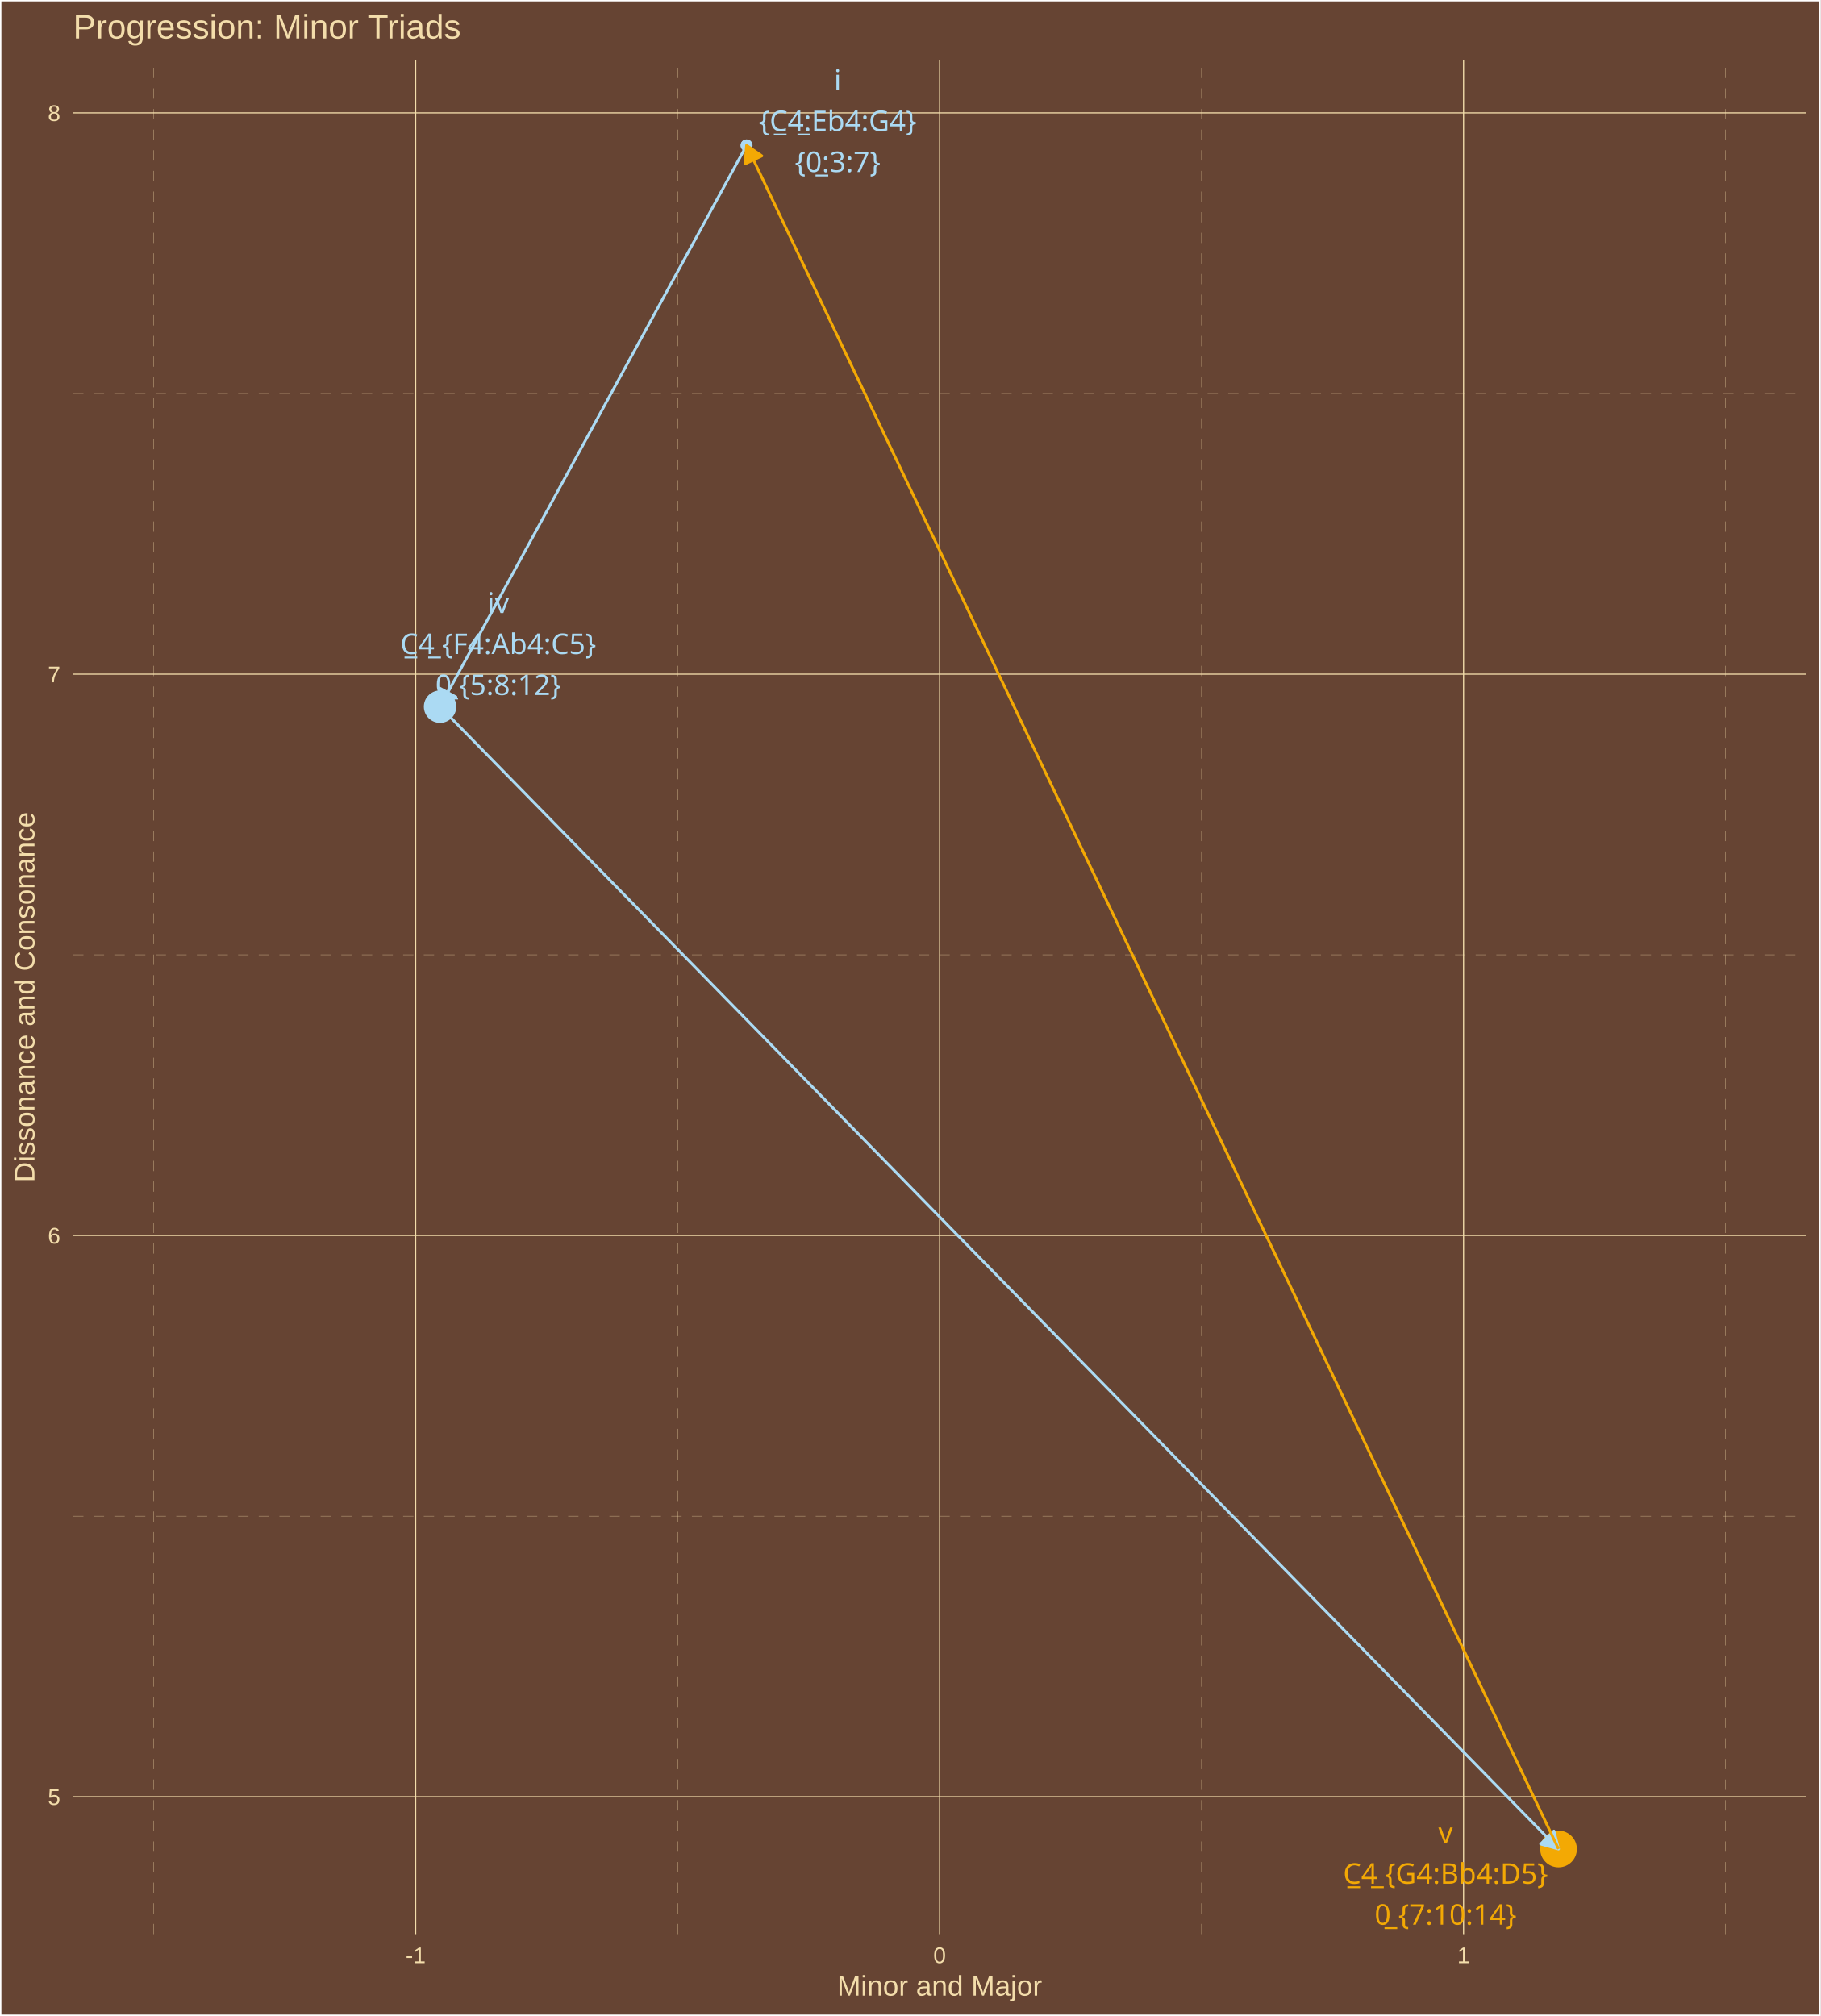
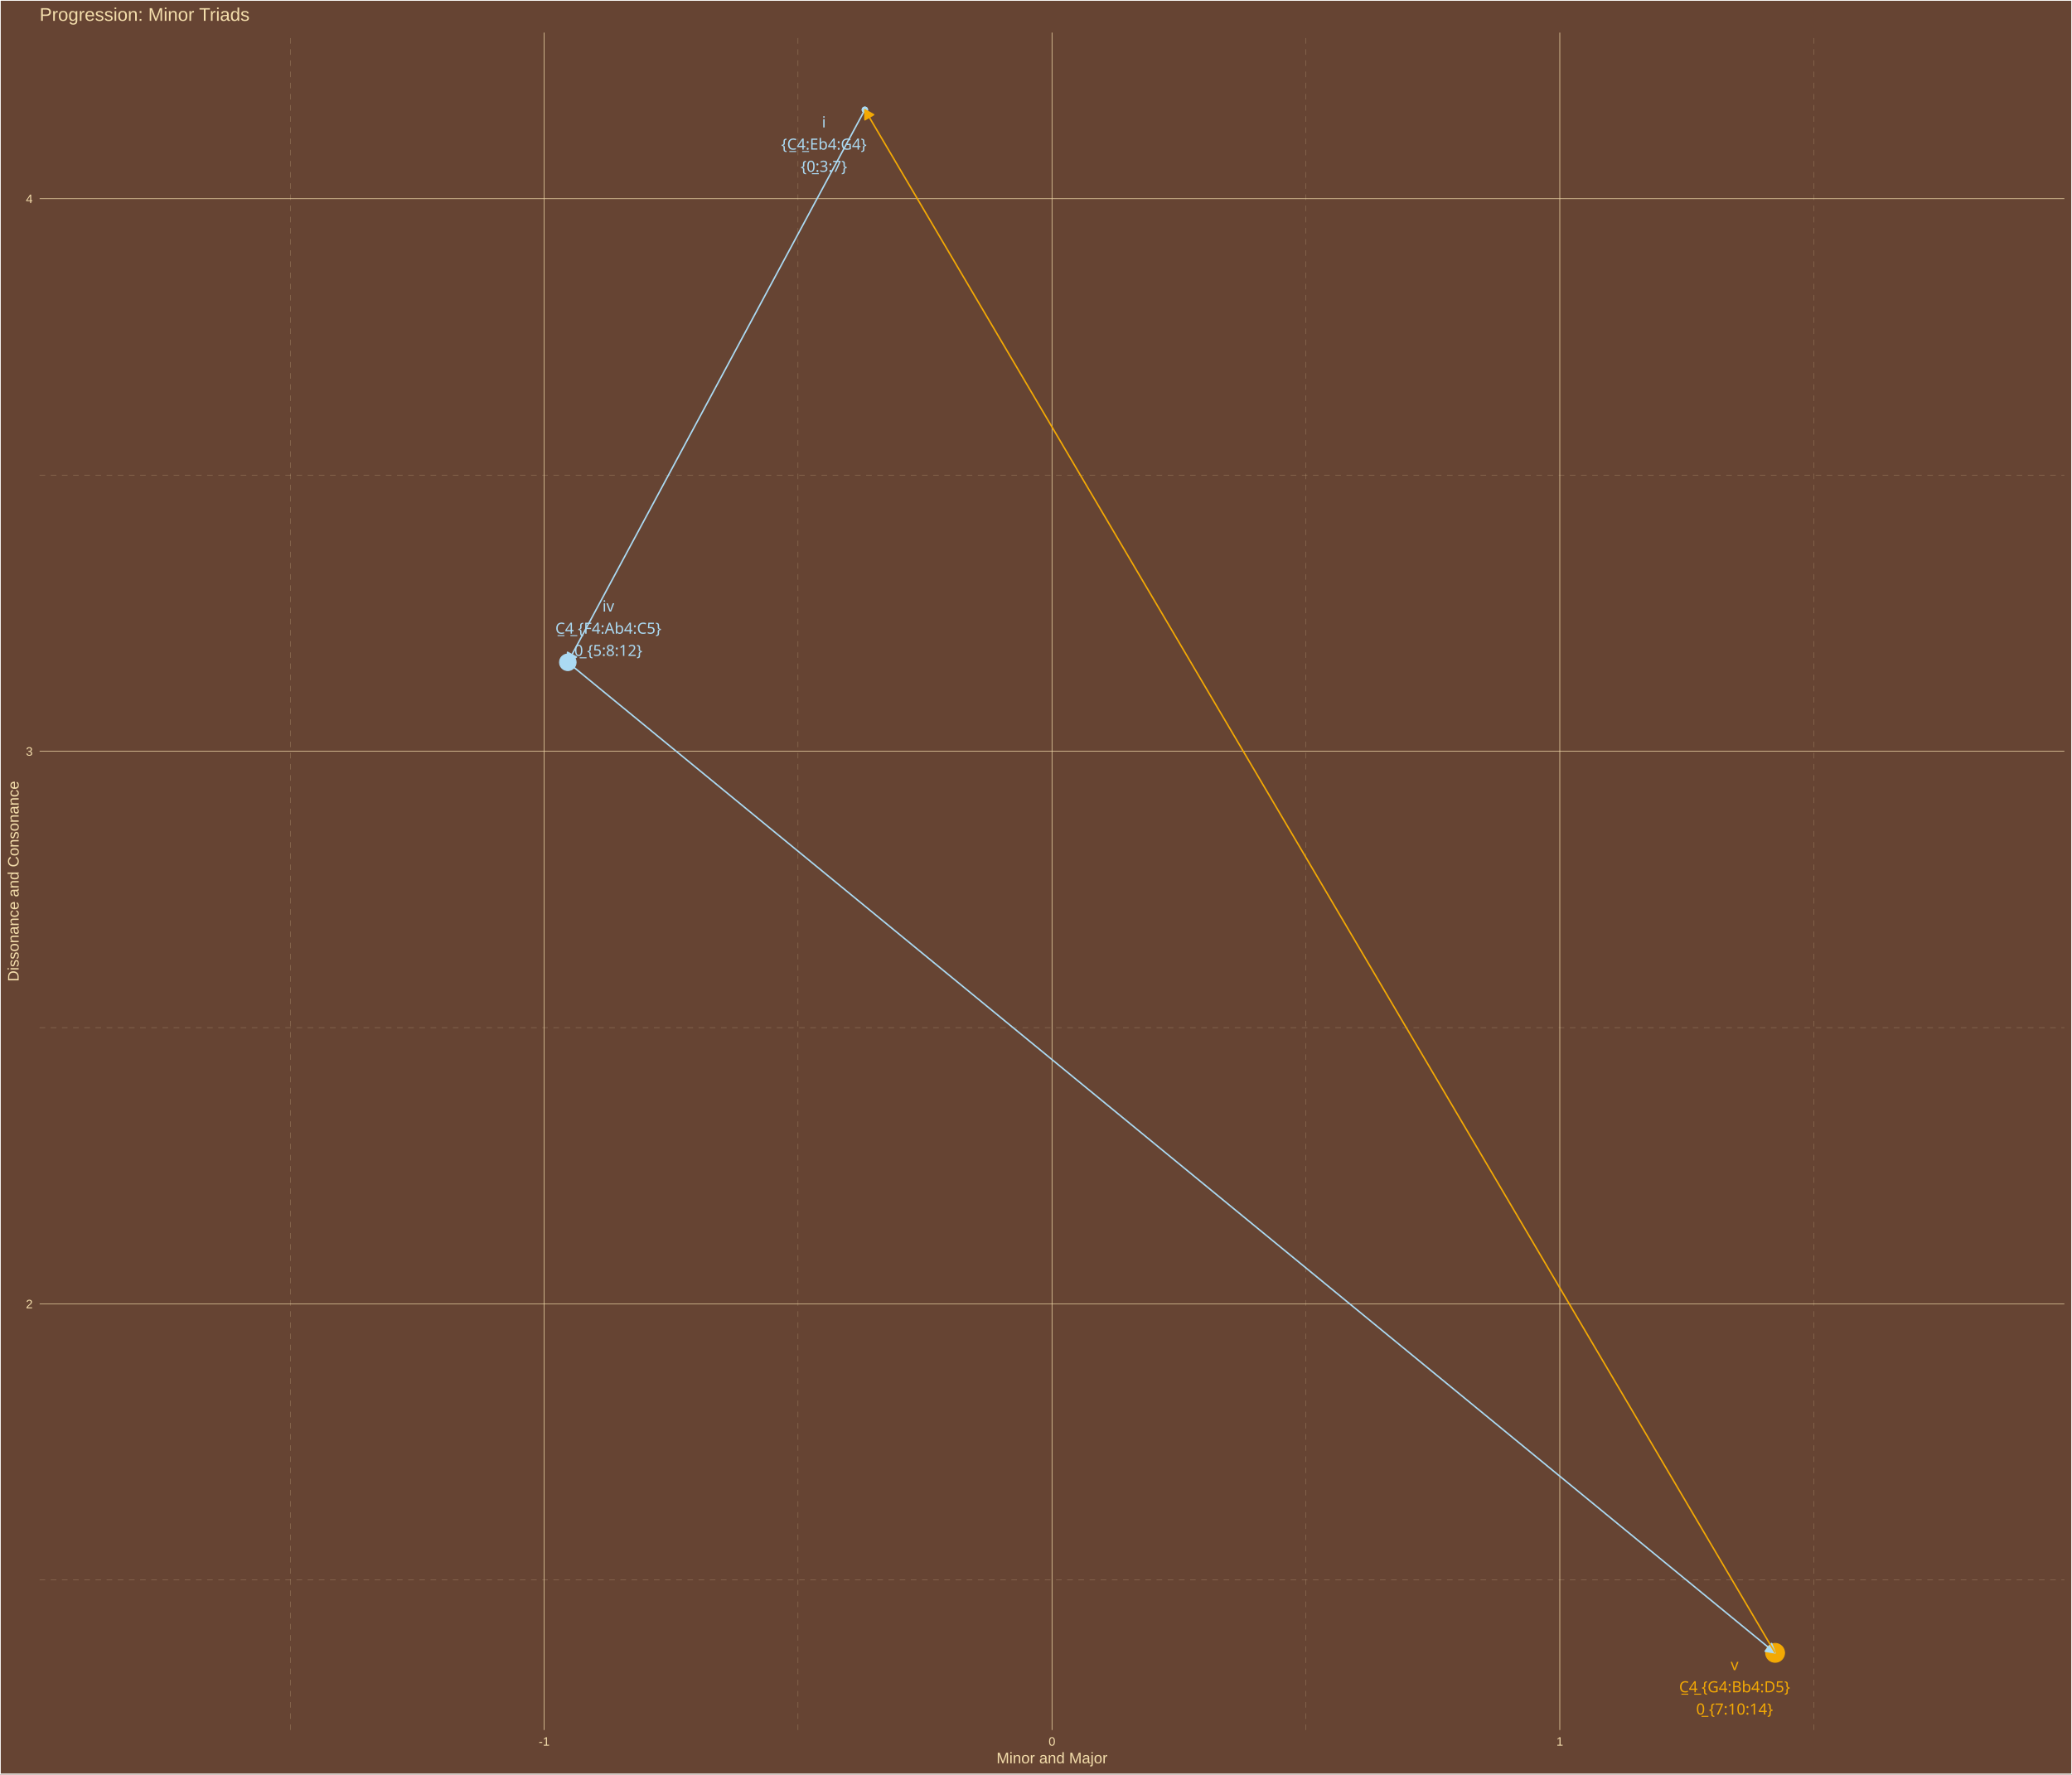
- <svg xmlns="http://www.w3.org/2000/svg" class="svglite" width="706.00pt" height="782.00pt" viewBox="0 0 706.00 782.00">
+ <svg xmlns="http://www.w3.org/2000/svg" class="svglite" width="1484.00pt" height="1271.00pt" viewBox="0 0 1484.00 1271.00">
  <defs>
    <style type="text/css">
    .svglite line, .svglite polyline, .svglite polygon, .svglite path, .svglite rect, .svglite circle {
      fill: none;
      stroke: #000000;
      stroke-linecap: round;
      stroke-linejoin: round;
      stroke-miterlimit: 10.00;
    }
    .svglite text {
      white-space: pre;
    }
  </style>
  </defs>
  <rect width="100%" height="100%" style="stroke: none; fill: #664433;" />
  <defs>
-     <clipPath id="cpMC4wMHw3MDYuMDB8MC4wMHw3ODIuMDA=">
-       <rect x="0.00" y="0.00" width="706.00" height="782.00" />
+     <clipPath id="cpMC4wMHwxNDg0LjAwfDAuMDB8MTI3MS4wMA==">
+       <rect x="0.00" y="0.00" width="1484.00" height="1271.00" />
    </clipPath>
  </defs>
-   <g clip-path="url(#cpMC4wMHw3MDYuMDB8MC4wMHw3ODIuMDA=)">
-     <rect x="0.00" y="0" width="706.00" height="782.00" style="stroke-width: 1.07; stroke: #FFFFFF; fill: #664433;" />
+   <g clip-path="url(#cpMC4wMHwxNDg0LjAwfDAuMDB8MTI3MS4wMA==)">
+     <rect x="0.00" y="0.00" width="1484.00" height="1271.00" style="stroke-width: 1.07; stroke: #FFFFFF; fill: #664433;" />
  </g>
  <defs>
-     <clipPath id="cpMjguMzd8NzAwLjUyfDIzLjM0fDc1MC4yNw==">
-       <rect x="28.37" y="23.34" width="672.15" height="726.93" />
+     <clipPath id="cpMjguMzd8MTQ3OC41MnwyMy4zNHwxMjM5LjI3">
+       <rect x="28.37" y="23.34" width="1450.15" height="1215.93" />
    </clipPath>
  </defs>
-   <g clip-path="url(#cpMjguMzd8NzAwLjUyfDIzLjM0fDc1MC4yNw==)">
-     <rect x="28.37" y="23.34" width="672.15" height="726.93" style="stroke-width: 1.07; stroke: none; fill: #664433;" />
-     <polyline points="28.37,588.09 700.52,588.09 " style="stroke-width: 0.11; stroke: #F3DDAB; stroke-dasharray: 4.00,4.00; stroke-linecap: butt;" />
-     <polyline points="28.37,370.36 700.52,370.36 " style="stroke-width: 0.11; stroke: #F3DDAB; stroke-dasharray: 4.00,4.00; stroke-linecap: butt;" />
-     <polyline points="28.37,152.63 700.52,152.63 " style="stroke-width: 0.11; stroke: #F3DDAB; stroke-dasharray: 4.00,4.00; stroke-linecap: butt;" />
-     <polyline points="59.63,750.27 59.63,23.34 " style="stroke-width: 0.11; stroke: #F3DDAB; stroke-dasharray: 4.00,4.00; stroke-linecap: butt;" />
-     <polyline points="262.84,750.27 262.84,23.34 " style="stroke-width: 0.11; stroke: #F3DDAB; stroke-dasharray: 4.00,4.00; stroke-linecap: butt;" />
-     <polyline points="466.05,750.27 466.05,23.34 " style="stroke-width: 0.11; stroke: #F3DDAB; stroke-dasharray: 4.00,4.00; stroke-linecap: butt;" />
-     <polyline points="669.27,750.27 669.27,23.34 " style="stroke-width: 0.11; stroke: #F3DDAB; stroke-dasharray: 4.00,4.00; stroke-linecap: butt;" />
-     <polyline points="28.37,696.95 700.52,696.95 " style="stroke-width: 0.43; stroke: #F3DDAB; stroke-linecap: butt;" />
-     <polyline points="28.37,479.22 700.52,479.22 " style="stroke-width: 0.43; stroke: #F3DDAB; stroke-linecap: butt;" />
-     <polyline points="28.37,261.50 700.52,261.50 " style="stroke-width: 0.43; stroke: #F3DDAB; stroke-linecap: butt;" />
-     <polyline points="28.37,43.77 700.52,43.77 " style="stroke-width: 0.43; stroke: #F3DDAB; stroke-linecap: butt;" />
-     <polyline points="161.23,750.27 161.23,23.34 " style="stroke-width: 0.43; stroke: #F3DDAB; stroke-linecap: butt;" />
-     <polyline points="364.45,750.27 364.45,23.34 " style="stroke-width: 0.43; stroke: #F3DDAB; stroke-linecap: butt;" />
-     <polyline points="567.66,750.27 567.66,23.34 " style="stroke-width: 0.43; stroke: #F3DDAB; stroke-linecap: butt;" />
-     <circle cx="289.57" cy="56.38" r="1.95" style="stroke-width: 0.71; stroke: #ABDAF3; fill: #ABDAF3;" />
-     <circle cx="170.69" cy="274.11" r="1.95" style="stroke-width: 0.71; stroke: #ABDAF3; fill: #ABDAF3;" />
-     <circle cx="604.50" cy="717.22" r="1.95" style="stroke-width: 0.71; stroke: #F3A904; fill: #F3A904;" />
-     <circle cx="289.57" cy="56.38" r="1.95" style="stroke-width: 0.71; stroke: #ABDAF3; fill: #ABDAF3;" />
-     <circle cx="289.57" cy="56.38" r="1.42" style="stroke-width: 0.71; stroke: #ABDAF3; fill: #ABDAF3;" />
-     <circle cx="170.69" cy="274.11" r="5.93" style="stroke-width: 0.71; stroke: #ABDAF3; fill: #ABDAF3;" />
-     <circle cx="604.50" cy="717.22" r="6.76" style="stroke-width: 0.71; stroke: #F3A904; fill: #F3A904;" />
-     <circle cx="289.57" cy="56.38" r="1.42" style="stroke-width: 0.71; stroke: #ABDAF3; fill: #ABDAF3;" />
-     <line x1="289.57" y1="56.38" x2="170.69" y2="274.11" style="stroke-width: 1.07; stroke: #ABDAF3; stroke-linecap: butt;" />
-     <polygon points="170.52,266.91 170.69,274.11 176.84,270.36 " style="stroke-width: 1.07; stroke: #ABDAF3; stroke-linecap: butt; fill: #ABDAF3;" />
-     <line x1="170.69" y1="274.11" x2="604.50" y2="717.22" style="stroke-width: 1.07; stroke: #ABDAF3; stroke-linecap: butt;" />
-     <polygon points="597.56,715.29 604.50,717.22 602.71,710.25 " style="stroke-width: 1.07; stroke: #ABDAF3; stroke-linecap: butt; fill: #ABDAF3;" />
-     <line x1="604.50" y1="717.22" x2="289.57" y2="56.38" style="stroke-width: 1.07; stroke: #F3A904; stroke-linecap: butt;" />
-     <polygon points="295.50,60.46 289.57,56.38 289.00,63.56 " style="stroke-width: 1.07; stroke: #F3A904; stroke-linecap: butt; fill: #F3A904;" />
-     <text x="324.90" y="34.92" text-anchor="middle" style="font-size: 11.04px;fill: #ABDAF3; font-family: &quot;Arial Unicode MS&quot;;" textLength="2.45px" lengthAdjust="spacingAndGlyphs">i</text>
-     <text x="324.90" y="50.82" text-anchor="middle" style="font-size: 11.04px;fill: #ABDAF3; font-family: &quot;Arial Unicode MS&quot;;" textLength="61.95px" lengthAdjust="spacingAndGlyphs">{C̲4̲:Eb4:G4}</text>
-     <text x="324.90" y="66.72" text-anchor="middle" style="font-size: 11.04px;fill: #ABDAF3; font-family: &quot;Arial Unicode MS&quot;;" textLength="31.91px" lengthAdjust="spacingAndGlyphs">{0̲:3:7}</text>
-     <text x="193.25" y="237.79" text-anchor="middle" style="font-size: 11.04px;fill: #ABDAF3; font-family: &quot;Arial Unicode MS&quot;;" textLength="7.96px" lengthAdjust="spacingAndGlyphs">iv</text>
-     <text x="193.25" y="253.69" text-anchor="middle" style="font-size: 11.04px;fill: #ABDAF3; font-family: &quot;Arial Unicode MS&quot;;" textLength="77.27px" lengthAdjust="spacingAndGlyphs">C̲4̲ {F4:Ab4:C5}</text>
-     <text x="193.25" y="269.59" text-anchor="middle" style="font-size: 11.04px;fill: #ABDAF3; font-family: &quot;Arial Unicode MS&quot;;" textLength="47.25px" lengthAdjust="spacingAndGlyphs">0̲ {5:8:12}</text>
-     <text x="560.69" y="714.79" text-anchor="middle" style="font-size: 11.04px;fill: #F3A904; font-family: &quot;Arial Unicode MS&quot;;" textLength="5.52px" lengthAdjust="spacingAndGlyphs">v</text>
-     <text x="560.69" y="730.68" text-anchor="middle" style="font-size: 11.04px;fill: #F3A904; font-family: &quot;Arial Unicode MS&quot;;" textLength="79.11px" lengthAdjust="spacingAndGlyphs">C̲4̲ {G4:Bb4:D5}</text>
-     <text x="560.69" y="746.58" text-anchor="middle" style="font-size: 11.04px;fill: #F3A904; font-family: &quot;Arial Unicode MS&quot;;" textLength="53.38px" lengthAdjust="spacingAndGlyphs">0̲ {7:10:14}</text>
+   <g clip-path="url(#cpMjguMzd8MTQ3OC41MnwyMy4zNHwxMjM5LjI3)">
+     <rect x="28.37" y="23.34" width="1450.15" height="1215.93" style="stroke-width: 1.07; stroke: none; fill: #664433;" />
+     <polyline points="28.37,1131.94 1478.52,1131.94 " style="stroke-width: 0.11; stroke: #F3DDAB; stroke-dasharray: 4.00,4.00; stroke-linecap: butt;" />
+     <polyline points="28.37,736.09 1478.52,736.09 " style="stroke-width: 0.11; stroke: #F3DDAB; stroke-dasharray: 4.00,4.00; stroke-linecap: butt;" />
+     <polyline points="28.37,340.24 1478.52,340.24 " style="stroke-width: 0.11; stroke: #F3DDAB; stroke-dasharray: 4.00,4.00; stroke-linecap: butt;" />
+     <polyline points="207.89,1239.27 207.89,23.34 " style="stroke-width: 0.11; stroke: #F3DDAB; stroke-dasharray: 4.00,4.00; stroke-linecap: butt;" />
+     <polyline points="571.60,1239.27 571.60,23.34 " style="stroke-width: 0.11; stroke: #F3DDAB; stroke-dasharray: 4.00,4.00; stroke-linecap: butt;" />
+     <polyline points="935.30,1239.27 935.30,23.34 " style="stroke-width: 0.11; stroke: #F3DDAB; stroke-dasharray: 4.00,4.00; stroke-linecap: butt;" />
+     <polyline points="1299.00,1239.27 1299.00,23.34 " style="stroke-width: 0.11; stroke: #F3DDAB; stroke-dasharray: 4.00,4.00; stroke-linecap: butt;" />
+     <polyline points="28.37,934.01 1478.52,934.01 " style="stroke-width: 0.43; stroke: #F3DDAB; stroke-linecap: butt;" />
+     <polyline points="28.37,538.17 1478.52,538.17 " style="stroke-width: 0.43; stroke: #F3DDAB; stroke-linecap: butt;" />
+     <polyline points="28.37,142.32 1478.52,142.32 " style="stroke-width: 0.43; stroke: #F3DDAB; stroke-linecap: butt;" />
+     <polyline points="389.74,1239.27 389.74,23.34 " style="stroke-width: 0.43; stroke: #F3DDAB; stroke-linecap: butt;" />
+     <polyline points="753.45,1239.27 753.45,23.34 " style="stroke-width: 0.43; stroke: #F3DDAB; stroke-linecap: butt;" />
+     <polyline points="1117.15,1239.27 1117.15,23.34 " style="stroke-width: 0.43; stroke: #F3DDAB; stroke-linecap: butt;" />
+     <circle cx="619.43" cy="78.61" r="1.95" style="stroke-width: 0.71; stroke: #ABDAF3; fill: #ABDAF3;" />
+     <circle cx="406.68" cy="474.45" r="1.95" style="stroke-width: 0.71; stroke: #ABDAF3; fill: #ABDAF3;" />
+     <circle cx="1271.36" cy="1184.00" r="1.95" style="stroke-width: 0.71; stroke: #F3A904; fill: #F3A904;" />
+     <circle cx="619.43" cy="78.61" r="1.95" style="stroke-width: 0.71; stroke: #ABDAF3; fill: #ABDAF3;" />
+     <circle cx="619.43" cy="78.61" r="1.42" style="stroke-width: 0.71; stroke: #ABDAF3; fill: #ABDAF3;" />
+     <circle cx="406.68" cy="474.45" r="5.93" style="stroke-width: 0.71; stroke: #ABDAF3; fill: #ABDAF3;" />
+     <circle cx="1271.36" cy="1184.00" r="6.76" style="stroke-width: 0.71; stroke: #F3A904; fill: #F3A904;" />
+     <circle cx="619.43" cy="78.61" r="1.42" style="stroke-width: 0.71; stroke: #ABDAF3; fill: #ABDAF3;" />
+     <line x1="619.43" y1="78.61" x2="406.68" y2="474.45" style="stroke-width: 1.07; stroke: #ABDAF3; stroke-linecap: butt;" />
+     <polygon points="406.46,467.25 406.68,474.45 412.80,470.66 " style="stroke-width: 1.07; stroke: #ABDAF3; stroke-linecap: butt; fill: #ABDAF3;" />
+     <line x1="406.68" y1="474.45" x2="1271.36" y2="1184.00" style="stroke-width: 1.07; stroke: #ABDAF3; stroke-linecap: butt;" />
+     <polygon points="1264.25,1182.82 1271.36,1184.00 1268.82,1177.26 " style="stroke-width: 1.07; stroke: #ABDAF3; stroke-linecap: butt; fill: #ABDAF3;" />
+     <line x1="1271.36" y1="1184.00" x2="619.43" y2="78.61" style="stroke-width: 1.07; stroke: #F3A904; stroke-linecap: butt;" />
+     <polygon points="625.70,82.15 619.43,78.61 619.49,85.80 " style="stroke-width: 1.07; stroke: #F3A904; stroke-linecap: butt; fill: #F3A904;" />
+     <text x="590.10" y="91.29" text-anchor="middle" style="font-size: 11.04px;fill: #ABDAF3; font-family: &quot;Arial Unicode MS&quot;;" textLength="2.45px" lengthAdjust="spacingAndGlyphs">i</text>
+     <text x="590.10" y="107.18" text-anchor="middle" style="font-size: 11.04px;fill: #ABDAF3; font-family: &quot;Arial Unicode MS&quot;;" textLength="61.95px" lengthAdjust="spacingAndGlyphs">{C̲4̲:Eb4:G4}</text>
+     <text x="590.10" y="123.08" text-anchor="middle" style="font-size: 11.04px;fill: #ABDAF3; font-family: &quot;Arial Unicode MS&quot;;" textLength="31.91px" lengthAdjust="spacingAndGlyphs">{0̲:3:7}</text>
+     <text x="435.69" y="438.06" text-anchor="middle" style="font-size: 11.04px;fill: #ABDAF3; font-family: &quot;Arial Unicode MS&quot;;" textLength="7.96px" lengthAdjust="spacingAndGlyphs">iv</text>
+     <text x="435.69" y="453.96" text-anchor="middle" style="font-size: 11.04px;fill: #ABDAF3; font-family: &quot;Arial Unicode MS&quot;;" textLength="77.27px" lengthAdjust="spacingAndGlyphs">C̲4̲ {F4:Ab4:C5}</text>
+     <text x="435.69" y="469.86" text-anchor="middle" style="font-size: 11.04px;fill: #ABDAF3; font-family: &quot;Arial Unicode MS&quot;;" textLength="47.25px" lengthAdjust="spacingAndGlyphs">0̲ {5:8:12}</text>
+     <text x="1242.34" y="1196.37" text-anchor="middle" style="font-size: 11.04px;fill: #F3A904; font-family: &quot;Arial Unicode MS&quot;;" textLength="5.52px" lengthAdjust="spacingAndGlyphs">v</text>
+     <text x="1242.34" y="1212.26" text-anchor="middle" style="font-size: 11.04px;fill: #F3A904; font-family: &quot;Arial Unicode MS&quot;;" textLength="79.11px" lengthAdjust="spacingAndGlyphs">C̲4̲ {G4:Bb4:D5}</text>
+     <text x="1242.34" y="1228.16" text-anchor="middle" style="font-size: 11.04px;fill: #F3A904; font-family: &quot;Arial Unicode MS&quot;;" textLength="53.38px" lengthAdjust="spacingAndGlyphs">0̲ {7:10:14}</text>
  </g>
-   <g clip-path="url(#cpMC4wMHw3MDYuMDB8MC4wMHw3ODIuMDA=)">
-     <text x="23.44" y="700.11" text-anchor="end" style="font-size: 8.80px;fill: #F3DDAB; font-family: &quot;Arial&quot;;" textLength="4.90px" lengthAdjust="spacingAndGlyphs">5</text>
-     <text x="23.44" y="482.38" text-anchor="end" style="font-size: 8.80px;fill: #F3DDAB; font-family: &quot;Arial&quot;;" textLength="4.90px" lengthAdjust="spacingAndGlyphs">6</text>
-     <text x="23.44" y="264.65" text-anchor="end" style="font-size: 8.80px;fill: #F3DDAB; font-family: &quot;Arial&quot;;" textLength="4.90px" lengthAdjust="spacingAndGlyphs">7</text>
-     <text x="23.44" y="46.92" text-anchor="end" style="font-size: 8.80px;fill: #F3DDAB; font-family: &quot;Arial&quot;;" textLength="4.90px" lengthAdjust="spacingAndGlyphs">8</text>
-     <text x="161.23" y="761.50" text-anchor="middle" style="font-size: 8.80px;fill: #F3DDAB; font-family: &quot;Arial&quot;;" textLength="7.83px" lengthAdjust="spacingAndGlyphs">-1</text>
-     <text x="364.45" y="761.50" text-anchor="middle" style="font-size: 8.80px;fill: #F3DDAB; font-family: &quot;Arial&quot;;" textLength="4.90px" lengthAdjust="spacingAndGlyphs">0</text>
-     <text x="567.66" y="761.50" text-anchor="middle" style="font-size: 8.80px;fill: #F3DDAB; font-family: &quot;Arial&quot;;" textLength="4.90px" lengthAdjust="spacingAndGlyphs">1</text>
-     <text x="364.45" y="774.09" text-anchor="middle" style="font-size: 11.00px;fill: #F3DDAB; font-family: &quot;Arial&quot;;" textLength="79.49px" lengthAdjust="spacingAndGlyphs">Minor and Major</text>
-     <text transform="translate(13.37,386.80) rotate(-90)" text-anchor="middle" style="font-size: 11.00px;fill: #F3DDAB; font-family: &quot;Arial&quot;;" textLength="143.73px" lengthAdjust="spacingAndGlyphs">Dissonance and Consonance</text>
+   <g clip-path="url(#cpMC4wMHwxNDg0LjAwfDAuMDB8MTI3MS4wMA==)">
+     <text x="23.44" y="937.17" text-anchor="end" style="font-size: 8.80px;fill: #F3DDAB; font-family: &quot;Arial&quot;;" textLength="4.90px" lengthAdjust="spacingAndGlyphs">2</text>
+     <text x="23.44" y="541.32" text-anchor="end" style="font-size: 8.80px;fill: #F3DDAB; font-family: &quot;Arial&quot;;" textLength="4.90px" lengthAdjust="spacingAndGlyphs">3</text>
+     <text x="23.44" y="145.48" text-anchor="end" style="font-size: 8.80px;fill: #F3DDAB; font-family: &quot;Arial&quot;;" textLength="4.90px" lengthAdjust="spacingAndGlyphs">4</text>
+     <text x="389.74" y="1250.50" text-anchor="middle" style="font-size: 8.80px;fill: #F3DDAB; font-family: &quot;Arial&quot;;" textLength="7.83px" lengthAdjust="spacingAndGlyphs">-1</text>
+     <text x="753.45" y="1250.50" text-anchor="middle" style="font-size: 8.80px;fill: #F3DDAB; font-family: &quot;Arial&quot;;" textLength="4.90px" lengthAdjust="spacingAndGlyphs">0</text>
+     <text x="1117.15" y="1250.50" text-anchor="middle" style="font-size: 8.80px;fill: #F3DDAB; font-family: &quot;Arial&quot;;" textLength="4.90px" lengthAdjust="spacingAndGlyphs">1</text>
+     <text x="753.45" y="1263.09" text-anchor="middle" style="font-size: 11.00px;fill: #F3DDAB; font-family: &quot;Arial&quot;;" textLength="79.49px" lengthAdjust="spacingAndGlyphs">Minor and Major</text>
+     <text transform="translate(13.37,631.30) rotate(-90)" text-anchor="middle" style="font-size: 11.00px;fill: #F3DDAB; font-family: &quot;Arial&quot;;" textLength="143.73px" lengthAdjust="spacingAndGlyphs">Dissonance and Consonance</text>
    <text x="28.37" y="14.94" style="font-size: 13.20px;fill: #F3DDAB; font-family: &quot;Arial&quot;;" textLength="151.01px" lengthAdjust="spacingAndGlyphs">Progression: Minor Triads</text>
  </g>
</svg>
